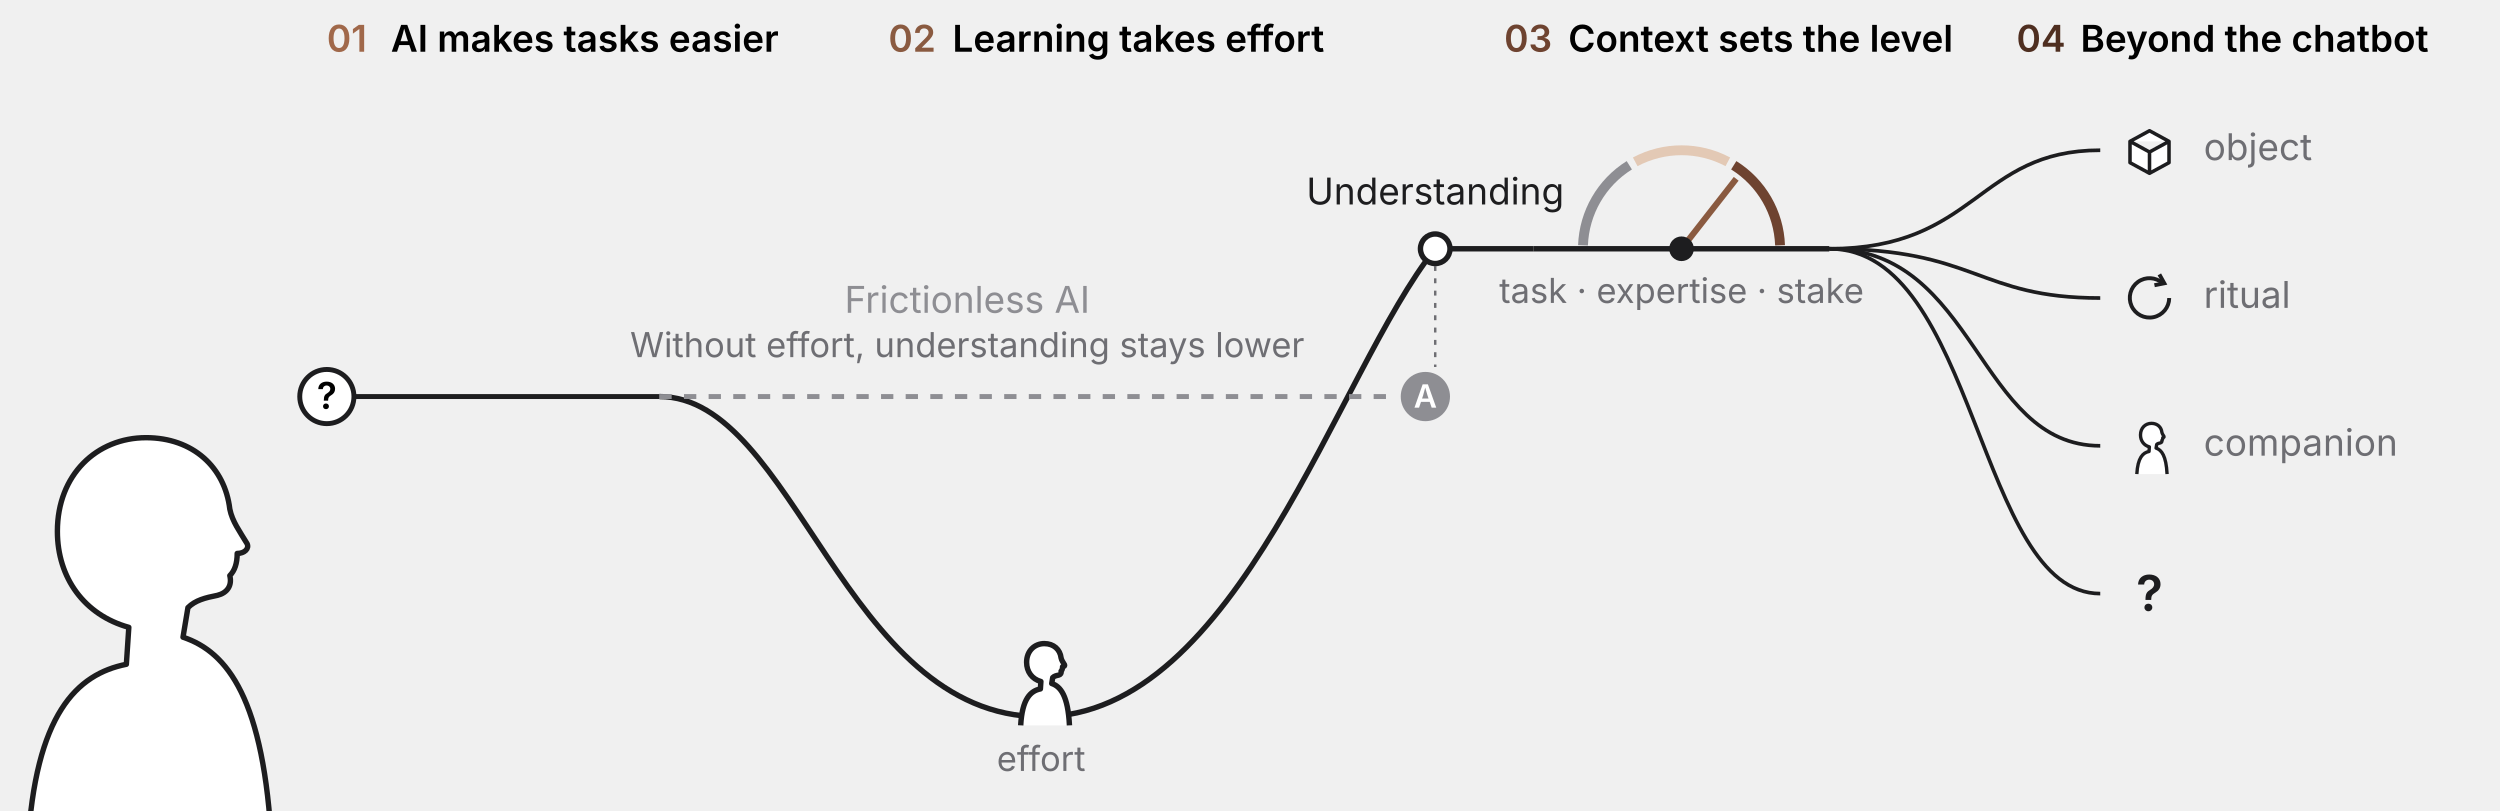
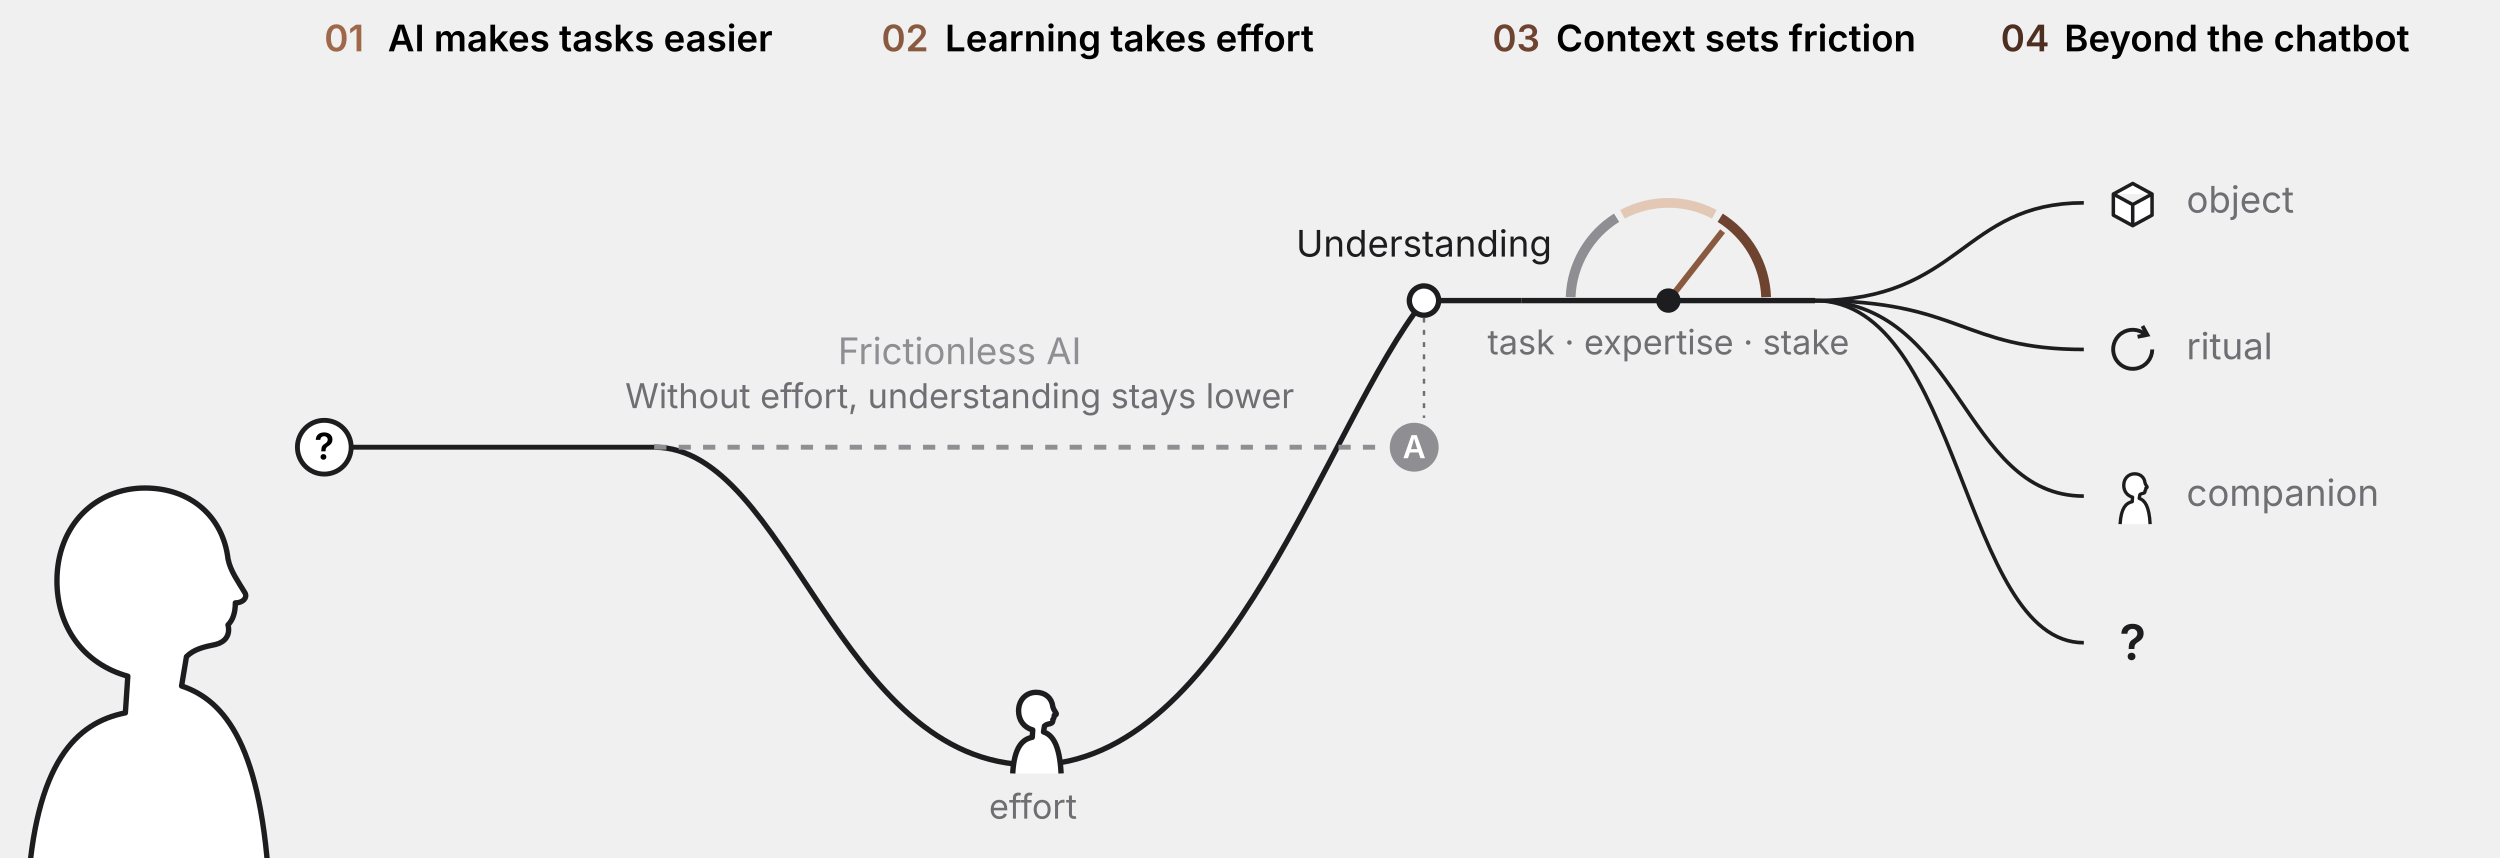
- <svg xmlns="http://www.w3.org/2000/svg" viewBox="17.3 9 1015 329" font-family="-apple-system, BlinkMacSystemFont, 'SF Pro Text', 'Helvetica Neue', Inter, Arial, sans-serif">
+ <svg xmlns="http://www.w3.org/2000/svg" viewBox="17.3 -13 1023 351" font-family="-apple-system, BlinkMacSystemFont, 'SF Pro Text', 'Helvetica Neue', Inter, Arial, sans-serif">
  <defs>
    <path id="pf" d="M70 470 C76 362 110 330 150 322 L152 292 C116 282 94 252 94 214 C94 168 126 138 166 138 C204 138 230 162 234 196 C236 206 242 214 248 224 C250 228 246 232 240 232 C240 240 238 246 234 250 C236 258 232 264 224 266 C214 268 206 270 200 276 L196 300 C232 312 262 350 268 470" />
  </defs>
  <g transform="translate(-6.4 117.7) scale(0.5)">
    <use href="#pf" fill="#fff" stroke="#1d1d1f" stroke-width="4.4" stroke-linejoin="round" />
  </g>
  <circle cx="150" cy="170" r="11" fill="#fff" stroke="#1d1d1f" stroke-width="2" />
  <text x="150" y="175" text-anchor="middle" font-size="15" font-weight="600">?</text>
  <line x1="161" y1="170" x2="285" y2="170" stroke="#1d1d1f" stroke-width="2" />
  <path d="M285 170 C340 170, 360 300, 440 300 S 560 160, 600 110" fill="none" stroke="#1d1d1f" stroke-width="2.2" />
  <line x1="285" y1="170" x2="584" y2="170" stroke="#8e8e93" stroke-width="2" stroke-dasharray="5 5" />
  <circle cx="596" cy="170" r="10" fill="#8e8e93" />
  <text x="596" y="174.5" text-anchor="middle" font-size="13" font-weight="600" fill="#fff">A</text>
  <text x="410" y="136" text-anchor="middle" font-size="15" fill="#8e8e93">Frictionless AI</text>
  <text x="410" y="154" text-anchor="middle" font-size="14" fill="#6e6e73">Without effort, understanding stays lower</text>
  <circle cx="600" cy="110" r="6" fill="#fff" stroke="#1d1d1f" stroke-width="2.2" />
  <text x="600" y="92" text-anchor="middle" font-size="15" fill="#1d1d1f">Understanding</text>
  <g transform="translate(424.7 256.5) scale(0.1)">
    <use href="#pf" fill="#fff" stroke="#1d1d1f" stroke-width="22.1" stroke-linejoin="round" />
  </g>
  <text x="440" y="322" text-anchor="middle" font-size="14" fill="#6e6e73">effort</text>
  <line x1="600" y1="117" x2="600" y2="158" stroke="#6e6e73" stroke-width="1" stroke-dasharray="2 3" />
  <line x1="606" y1="110" x2="640" y2="110" stroke="#1d1d1f" stroke-width="2.2" />
  <line x1="640" y1="110" x2="760" y2="110" stroke="#1d1d1f" stroke-width="2.2" />
  <path d="M660 108.6 A40 40 0 0 1 678.8 76.1" fill="none" stroke="#8e8e93" stroke-width="4" />
  <path d="M681.2 74.7 A40 40 0 0 1 718.8 74.7" fill="none" stroke="#e3c9b5" stroke-width="4" />
  <path d="M721.2 76.1 A40 40 0 0 1 740 108.6" fill="none" stroke="#6e4330" stroke-width="4" />
  <line x1="700" y1="110" x2="722.2" y2="81.6" stroke="#8a5a40" stroke-width="2.5" />
  <circle cx="700" cy="110" r="5" fill="#1d1d1f" />
  <text x="700" y="132" text-anchor="middle" font-size="14" fill="#6e6e73">task · expertise · stake</text>
  <path d="M760 110 C820 110, 820 70, 870 70" fill="none" stroke="#1d1d1f" stroke-width="1.5" />
  <g transform="translate(890 70) scale(0.72)">
    <path d="M-11 -5 l11 -6 l11 6 v12 l-11 6 l-11 -6z M-11 -5 l11 6 l11 -6 M0 1 v12" fill="#fff" stroke="#1d1d1f" stroke-width="2" stroke-linejoin="round" />
  </g>
  <text x="912" y="74" font-size="15" fill="#6e6e73">object</text>
  <path d="M760 110 C820 110, 820 130, 870 130" fill="none" stroke="#1d1d1f" stroke-width="1.5" />
  <g transform="translate(890 130) scale(0.8)">
    <path d="M10 0 a10 10 0 1 1 -3.3 -7.5" fill="none" stroke="#1d1d1f" stroke-width="2" />
    <path d="M5 -12 l2.5 4.5 l-5 1" fill="none" stroke="#1d1d1f" stroke-width="2" />
  </g>
  <text x="912" y="134" font-size="15" fill="#6e6e73">ritual</text>
  <path d="M760 110 C820 110, 820 190, 870 190" fill="none" stroke="#1d1d1f" stroke-width="1.5" />
  <g transform="translate(890 190) scale(0.62)">
    <g transform="translate(-15.3 -28.5) scale(0.1)">
      <use href="#pf" fill="#fff" stroke="#1d1d1f" stroke-width="22.1" stroke-linejoin="round" />
    </g>
  </g>
  <text x="912" y="194" font-size="15" fill="#6e6e73">companion</text>
  <path d="M760 110 C820 110, 820 250, 870 250" fill="none" stroke="#1d1d1f" stroke-width="1.5" />
  <g transform="translate(890 250)">
    <text y="7" text-anchor="middle" font-size="20" font-weight="600" fill="#1d1d1f">?</text>
  </g>
-   <text x="150" y="30" font-size="15" font-weight="600" fill="#a0684a">01</text>
-   <text x="176" y="30" font-size="15" font-weight="600">AI makes tasks easier</text>
-   <text x="378" y="30" font-size="15" font-weight="600" fill="#8a5a40">02</text>
-   <text x="404" y="30" font-size="15" font-weight="600">Learning takes effort</text>
-   <text x="628" y="30" font-size="15" font-weight="600" fill="#6e4330">03</text>
-   <text x="654" y="30" font-size="15" font-weight="600">Context sets the level</text>
-   <text x="836" y="30" font-size="15" font-weight="600" fill="#4e2e20">04</text>
-   <text x="862" y="30" font-size="15" font-weight="600">Beyond the chatbot</text>
+   <text x="150" y="8" font-size="15" font-weight="600" fill="#a0684a">01</text>
+   <text x="176" y="8" font-size="15" font-weight="600">AI makes tasks easier</text>
+   <text x="378" y="8" font-size="15" font-weight="600" fill="#8a5a40">02</text>
+   <text x="404" y="8" font-size="15" font-weight="600">Learning takes effort</text>
+   <text x="628" y="8" font-size="15" font-weight="600" fill="#6e4330">03</text>
+   <text x="654" y="8" font-size="15" font-weight="600">Context sets friction</text>
+   <text x="836" y="8" font-size="15" font-weight="600" fill="#4e2e20">04</text>
+   <text x="862" y="8" font-size="15" font-weight="600">Beyond the chatbot</text>
</svg>
